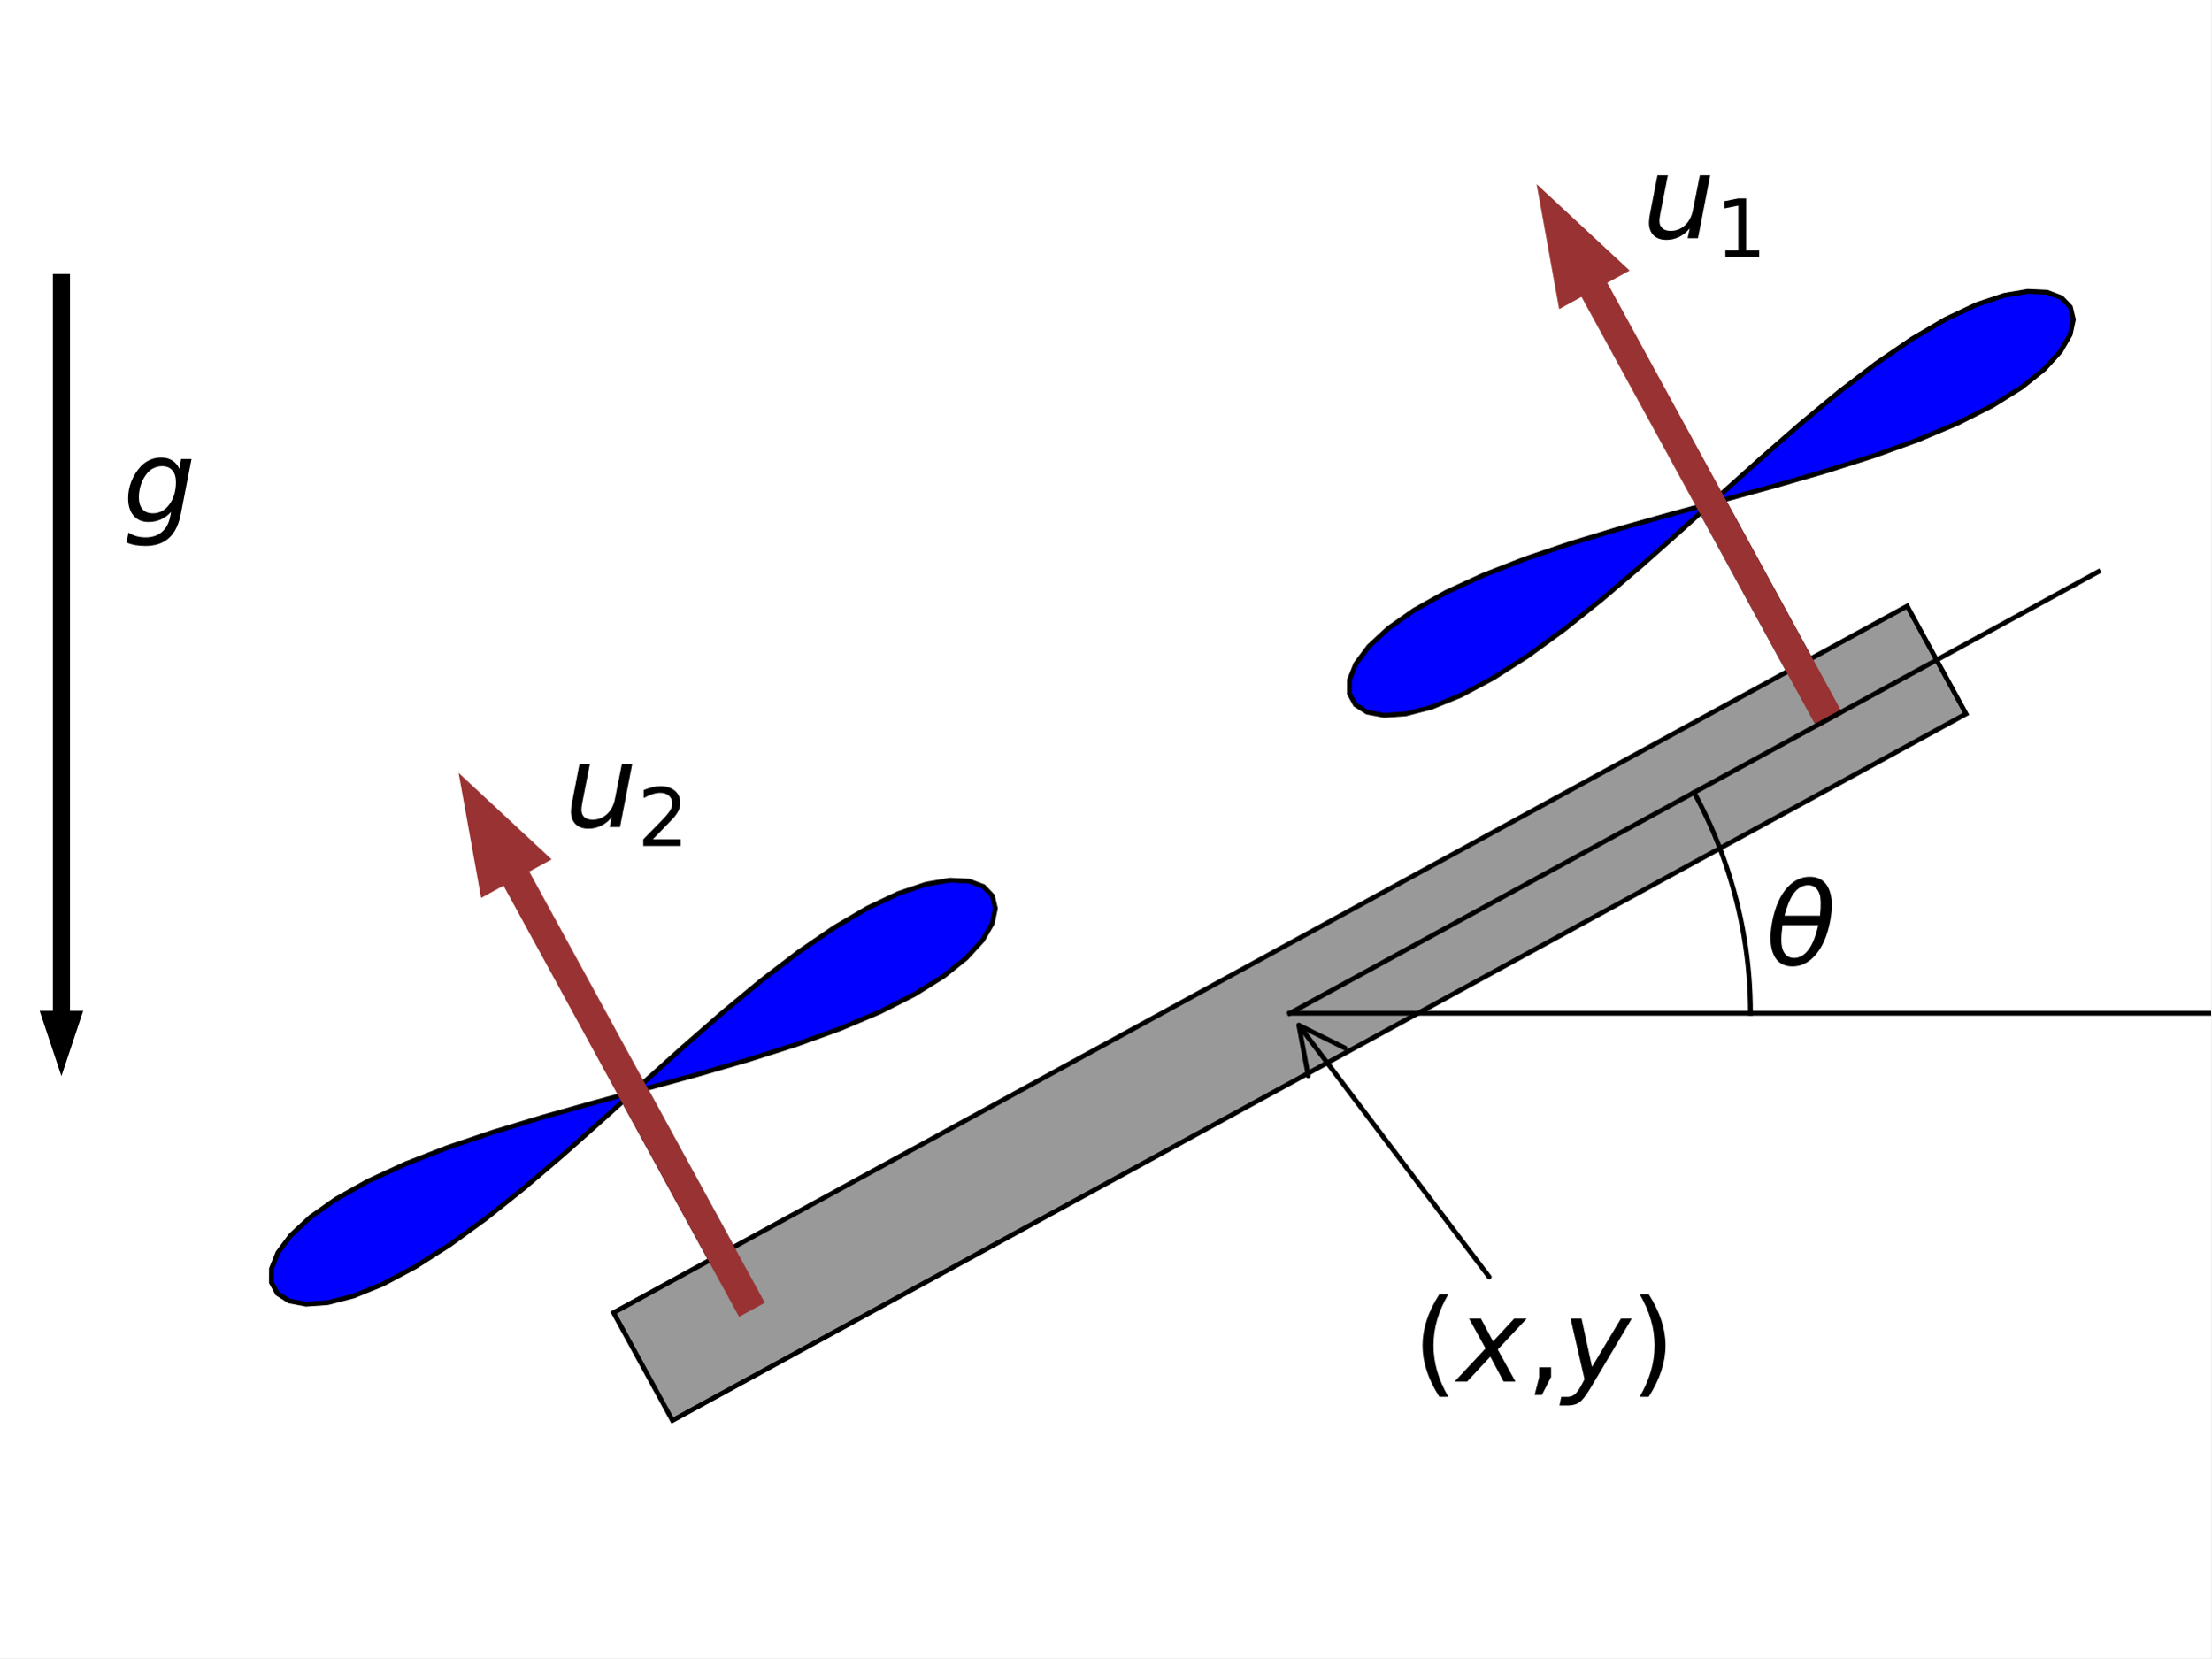
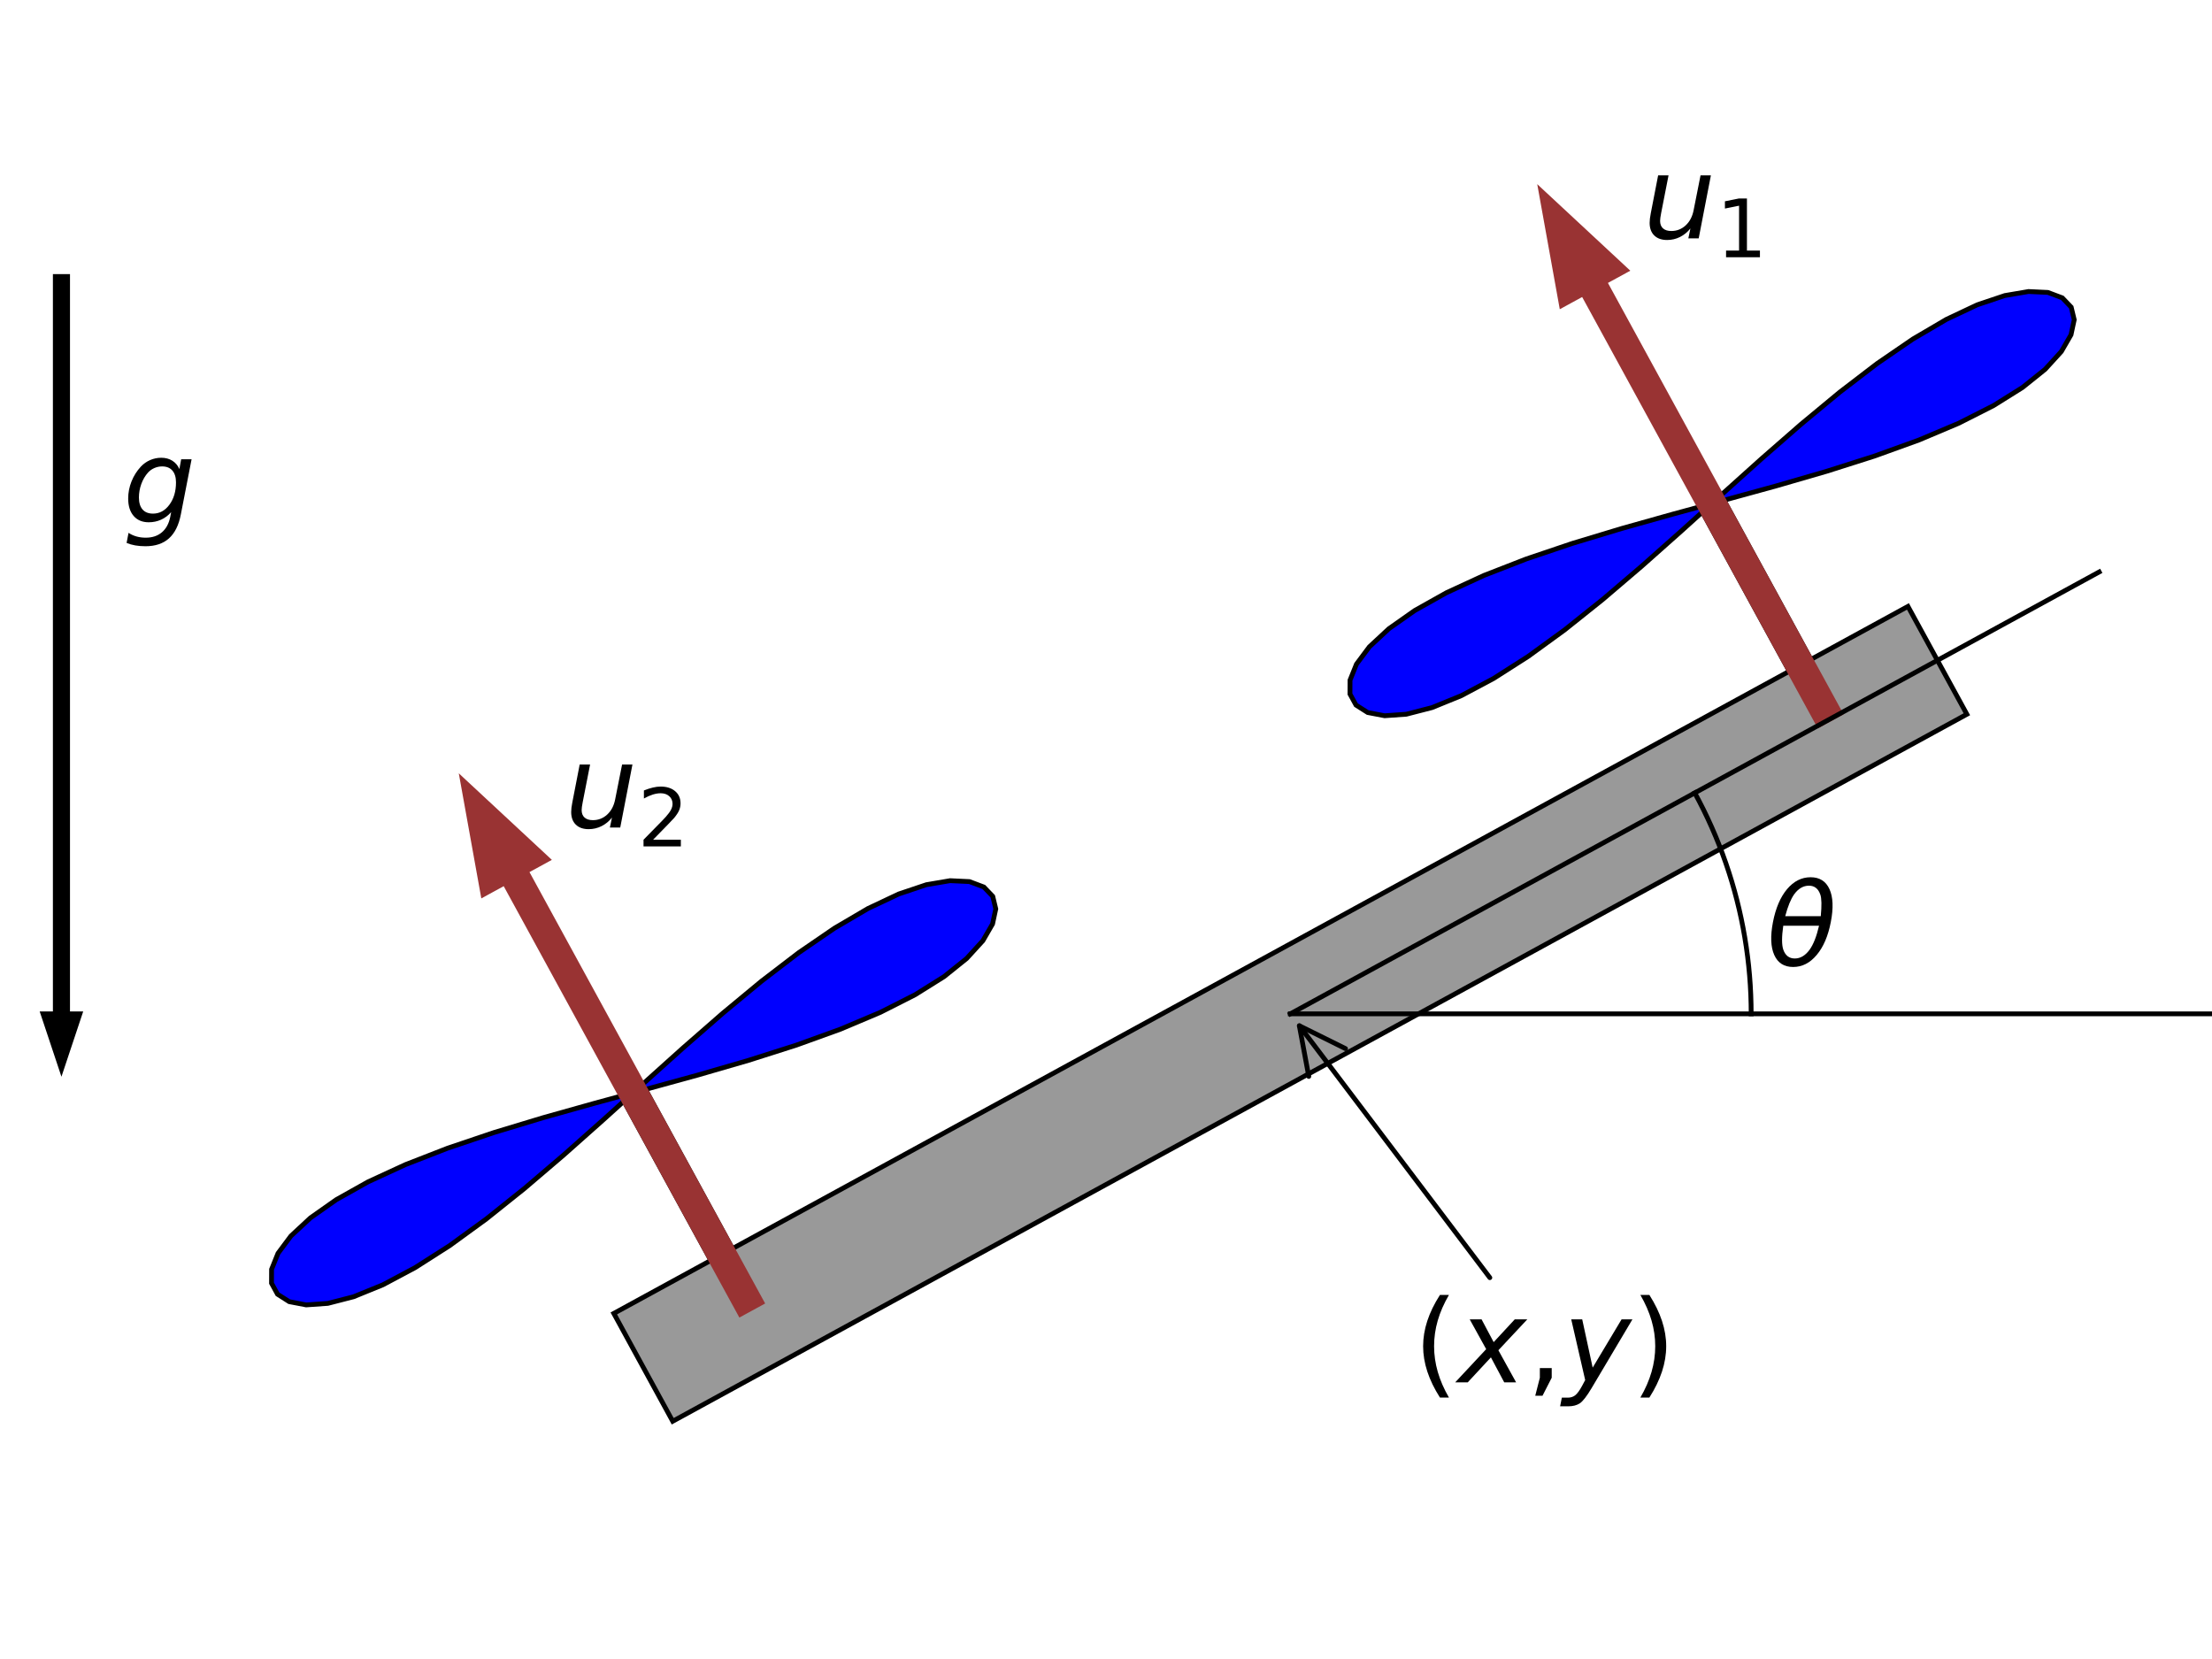
- <svg xmlns="http://www.w3.org/2000/svg" xmlns:xlink="http://www.w3.org/1999/xlink" height="345.6pt" version="1.1" viewBox="0 0 460.8 345.6" width="460.8pt">
+ <svg xmlns="http://www.w3.org/2000/svg" xmlns:xlink="http://www.w3.org/1999/xlink" width="614.4" height="460.8" version="1.1" viewBox="0 0 460.8 345.6">
  <defs>
-     <style type="text/css">
- *{stroke-linecap:butt;stroke-linejoin:round;}
-   </style>
+     <style type="text/css">*{stroke-linecap:butt;stroke-linejoin:round}</style>
  </defs>
  <g id="figure_1">
    <g id="patch_1">
-       <path d="M 0 345.6  L 460.8 345.6  L 460.8 0  L 0 0  z " style="fill:#ffffff;" />
+       <path d="M 0 345.6 L 460.8 345.6 L 460.8 0 L 0 0 z" style="fill:#fff" />
    </g>
    <g id="axes_1">
      <g id="patch_2">
-         <path clip-path="url(#p0ee43c44b1)" d="M 134.169 226.407  L 158.716 271.339  L 154.223 273.794  L 129.676 228.862  z " style="stroke:#000000;stroke-linejoin:miter;" />
+         <path d="M 134.169 226.407 L 158.716 271.339 L 154.223 273.794 L 129.676 228.862 z" clip-path="url(#p0ee43c44b1)" style="stroke:#000;stroke-linejoin:miter" />
      </g>
      <g id="patch_3">
-         <path clip-path="url(#p0ee43c44b1)" d="M 358.831 103.674  L 383.377 148.606  L 378.884 151.061  L 354.337 106.129  z " style="stroke:#000000;stroke-linejoin:miter;" />
+         <path d="M 358.831 103.674 L 383.377 148.606 L 378.884 151.061 L 354.337 106.129 z" clip-path="url(#p0ee43c44b1)" style="stroke:#000;stroke-linejoin:miter" />
      </g>
      <g id="patch_4">
-         <path clip-path="url(#p0ee43c44b1)" d="M 206.81 186.723  L 204.95 184.78  L 201.952 183.651  L 197.922 183.461  L 192.975 184.303  L 187.232 186.233  L 180.811 189.264  L 173.828 193.366  L 166.391 198.459  L 158.602 204.422  L 150.552 211.092  L 142.328 218.273  L 134.009 225.747  L 125.67 233.28  L 117.389 240.637  L 109.242 247.589  L 101.311 253.928  L 93.686 259.474  L 86.463 264.084  L 79.747 267.657  L 73.65 270.139  L 68.29 271.52  L 63.787 271.836  L 60.259 271.163  L 57.817 269.61  L 56.562 267.312  L 56.574 264.418  L 57.915 261.086  L 60.614 257.468  L 64.672 253.704  L 70.054 249.914  L 76.69 246.194  L 84.471 242.607  L 93.258 239.187  L 102.877 235.938  L 113.129 232.839  L 123.794 229.845  L 134.638 226.899  L 145.422 223.937  L 155.908 220.896  L 165.87 217.727  L 175.096 214.394  L 183.4 210.888  L 190.625 207.228  L 196.645 203.463  L 201.371 199.672  L 204.752 195.965  L 206.77 192.471  L 207.44 189.339  z " style="fill:#0000ff;stroke:#000000;stroke-linejoin:miter;" />
+         <path d="M 206.81 186.723 L 204.95 184.78 L 201.952 183.651 L 197.922 183.461 L 192.975 184.303 L 187.232 186.233 L 180.811 189.264 L 173.828 193.366 L 166.391 198.459 L 158.602 204.422 L 150.552 211.092 L 142.328 218.273 L 134.009 225.747 L 125.67 233.28 L 117.389 240.637 L 109.242 247.589 L 101.311 253.928 L 93.686 259.474 L 86.463 264.084 L 79.747 267.657 L 73.65 270.139 L 68.29 271.52 L 63.787 271.836 L 60.259 271.163 L 57.817 269.61 L 56.562 267.312 L 56.574 264.418 L 57.915 261.086 L 60.614 257.468 L 64.672 253.704 L 70.054 249.914 L 76.69 246.194 L 84.471 242.607 L 93.258 239.187 L 102.877 235.938 L 113.129 232.839 L 123.794 229.845 L 134.638 226.899 L 145.422 223.937 L 155.908 220.896 L 165.87 217.727 L 175.096 214.394 L 183.4 210.888 L 190.625 207.228 L 196.645 203.463 L 201.371 199.672 L 204.752 195.965 L 206.77 192.471 L 207.44 189.339 z" clip-path="url(#p0ee43c44b1)" style="fill:#00f;stroke:#000;stroke-linejoin:miter" />
      </g>
      <g id="patch_5">
-         <path clip-path="url(#p0ee43c44b1)" d="M 431.471 63.99  L 429.611 62.047  L 426.613 60.919  L 422.583 60.729  L 417.636 61.57  L 411.893 63.5  L 405.472 66.531  L 398.489 70.633  L 391.052 75.726  L 383.263 81.689  L 375.213 88.359  L 366.989 95.54  L 358.67 103.014  L 350.332 110.548  L 342.05 117.904  L 333.903 124.856  L 325.972 131.195  L 318.347 136.741  L 311.124 141.351  L 304.408 144.924  L 298.311 147.406  L 292.951 148.787  L 288.448 149.103  L 284.92 148.43  L 282.479 146.877  L 281.223 144.579  L 281.236 141.686  L 282.576 138.353  L 285.275 134.735  L 289.333 130.971  L 294.715 127.182  L 301.351 123.461  L 309.133 119.874  L 317.919 116.454  L 327.538 113.205  L 337.79 110.106  L 348.455 107.112  L 359.299 104.166  L 370.083 101.204  L 380.57 98.163  L 390.531 94.994  L 399.757 91.661  L 408.062 88.155  L 415.286 84.495  L 421.306 80.73  L 426.033 76.939  L 429.413 73.232  L 431.431 69.738  L 432.101 66.606  z " style="fill:#0000ff;stroke:#000000;stroke-linejoin:miter;" />
+         <path d="M 431.471 63.99 L 429.611 62.047 L 426.613 60.919 L 422.583 60.729 L 417.636 61.57 L 411.893 63.5 L 405.472 66.531 L 398.489 70.633 L 391.052 75.726 L 383.263 81.689 L 375.213 88.359 L 366.989 95.54 L 358.67 103.014 L 350.332 110.548 L 342.05 117.904 L 333.903 124.856 L 325.972 131.195 L 318.347 136.741 L 311.124 141.351 L 304.408 144.924 L 298.311 147.406 L 292.951 148.787 L 288.448 149.103 L 284.92 148.43 L 282.479 146.877 L 281.223 144.579 L 281.236 141.686 L 282.576 138.353 L 285.275 134.735 L 289.333 130.971 L 294.715 127.182 L 301.351 123.461 L 309.133 119.874 L 317.919 116.454 L 327.538 113.205 L 337.79 110.106 L 348.455 107.112 L 359.299 104.166 L 370.083 101.204 L 380.57 98.163 L 390.531 94.994 L 399.757 91.661 L 408.062 88.155 L 415.286 84.495 L 421.306 80.73 L 426.033 76.939 L 429.413 73.232 L 431.431 69.738 L 432.101 66.606 z" clip-path="url(#p0ee43c44b1)" style="fill:#00f;stroke:#000;stroke-linejoin:miter" />
      </g>
      <g id="patch_6">
-         <path clip-path="url(#p0ee43c44b1)" d="M 397.46 126.327  L 127.867 273.607  L 140.14 296.073  L 409.733 148.793  z " style="fill:#999999;stroke:#000000;stroke-linejoin:miter;" />
+         <path d="M 397.46 126.327 L 127.867 273.607 L 140.14 296.073 L 409.733 148.793 z" clip-path="url(#p0ee43c44b1)" style="fill:#999;stroke:#000;stroke-linejoin:miter" />
      </g>
      <g id="patch_7">
-         <path clip-path="url(#p0ee43c44b1)" d="M 320.991 39.75  L 338.777 56.287  L 334.284 58.742  L 383.377 148.606  L 378.884 151.061  L 329.791 61.196  L 325.298 63.651  z " style="fill:#993333;stroke:#993333;stroke-linejoin:miter;" />
+         <path d="M 320.991 39.75 L 338.777 56.287 L 334.284 58.742 L 383.377 148.606 L 378.884 151.061 L 329.791 61.196 L 325.298 63.651 z" clip-path="url(#p0ee43c44b1)" style="fill:#933;stroke:#933;stroke-linejoin:miter" />
      </g>
      <g id="patch_8">
-         <path clip-path="url(#p0ee43c44b1)" d="M 96.33 162.483  L 114.116 179.02  L 109.623 181.475  L 158.716 271.339  L 154.223 273.794  L 105.13 183.929  L 100.636 186.384  z " style="fill:#993333;stroke:#993333;stroke-linejoin:miter;" />
+         <path d="M 96.33 162.483 L 114.116 179.02 L 109.623 181.475 L 158.716 271.339 L 154.223 273.794 L 105.13 183.929 L 100.636 186.384 z" clip-path="url(#p0ee43c44b1)" style="fill:#933;stroke:#933;stroke-linejoin:miter" />
      </g>
      <g id="patch_9">
-         <path clip-path="url(#p0ee43c44b1)" d="M 12.8 222.72  L 8.96 211.2  L 11.52 211.2  L 11.52 57.6  L 14.08 57.6  L 14.08 211.2  L 16.64 211.2  z " style="stroke:#000000;stroke-linejoin:miter;" />
+         <path d="M 12.8 222.72 L 8.96 211.2 L 11.52 211.2 L 11.52 57.6 L 14.08 57.6 L 14.08 211.2 L 16.64 211.2 z" clip-path="url(#p0ee43c44b1)" style="stroke:#000;stroke-linejoin:miter" />
      </g>
      <g id="line2d_1">
-         <path clip-path="url(#p0ee43c44b1)" d="M 268.8 211.2  L 460.8 211.2  " style="fill:none;stroke:#000000;stroke-linecap:square;" />
+         <path d="M 268.8 211.2 L 460.8 211.2" clip-path="url(#p0ee43c44b1)" style="fill:none;stroke:#000;stroke-linecap:square" />
      </g>
      <g id="line2d_2">
-         <path clip-path="url(#p0ee43c44b1)" d="M 268.8 211.2  L 437.296 119.15  " style="fill:none;stroke:#000000;stroke-linecap:square;" />
+         <path d="M 268.8 211.2 L 437.296 119.15" clip-path="url(#p0ee43c44b1)" style="fill:none;stroke:#000;stroke-linecap:square" />
      </g>
      <g id="line2d_3">
-         <path clip-path="url(#p0ee43c44b1)" d="M 364.8 211.2  L 364.779 209.2  L 364.717 207.201  L 364.613 205.204  L 364.467 203.209  L 364.28 201.218  L 364.051 199.231  L 363.781 197.25  L 363.47 195.274  L 363.117 193.305  L 362.724 191.344  L 362.29 189.392  L 361.816 187.449  L 361.301 185.517  L 360.746 183.595  L 360.151 181.686  L 359.516 179.789  L 358.842 177.906  L 358.129 176.038  L 357.377 174.185  L 356.587 172.347  L 355.758 170.527  L 354.892 168.724  L 353.988 166.94  L 353.048 165.175  " style="fill:none;stroke:#000000;stroke-linecap:square;" />
+         <path d="M 364.8 211.2 L 364.779 209.2 L 364.717 207.201 L 364.613 205.204 L 364.467 203.209 L 364.28 201.218 L 364.051 199.231 L 363.781 197.25 L 363.47 195.274 L 363.117 193.305 L 362.724 191.344 L 362.29 189.392 L 361.816 187.449 L 361.301 185.517 L 360.746 183.595 L 360.151 181.686 L 359.516 179.789 L 358.842 177.906 L 358.129 176.038 L 357.377 174.185 L 356.587 172.347 L 355.758 170.527 L 354.892 168.724 L 353.988 166.94 L 353.048 165.175" clip-path="url(#p0ee43c44b1)" style="fill:none;stroke:#000;stroke-linecap:square" />
      </g>
      <g id="patch_10">
-         <path d="M 310.358 266.161  Q 290.181 239.477 270.679 213.685  " style="fill:none;stroke:#000000;stroke-linecap:round;" />
-         <path d="M 272.64 224.238  L 270.679 213.685  L 280.298 218.448  " style="fill:none;stroke:#000000;stroke-linecap:round;" />
+         <path d="M 310.358 266.161 Q 290.181 239.477 270.679 213.685" style="fill:none;stroke:#000;stroke-linecap:round" />
+         <path d="M 272.64 224.238 L 270.679 213.685 L 280.298 218.448" style="fill:none;stroke:#000;stroke-linecap:round" />
      </g>
      <g id="text_1">
        <defs>
-           <path d="M 31 75.875  Q 24.469 64.656 21.281 53.656  Q 18.109 42.672 18.109 31.391  Q 18.109 20.125 21.312 9.062  Q 24.516 -2 31 -13.188  L 23.188 -13.188  Q 15.875 -1.703 12.234 9.375  Q 8.594 20.453 8.594 31.391  Q 8.594 42.281 12.203 53.312  Q 15.828 64.359 23.188 75.875  z " id="DejaVuSans-28" />
-           <path d="M 60.016 54.688  L 34.906 27.875  L 50.297 0  L 39.984 0  L 28.422 21.688  L 8.297 0  L -2.594 0  L 24.312 28.812  L 10.016 54.688  L 20.312 54.688  L 30.812 34.906  L 49.125 54.688  z " id="DejaVuSans-Oblique-78" />
-           <path d="M 11.719 12.406  L 22.016 12.406  L 22.016 4  L 14.016 -11.625  L 7.719 -11.625  L 11.719 4  z " id="DejaVuSans-2c" />
-           <path d="M 24.812 -5.078  Q 18.562 -15.578 14.625 -18.188  Q 10.688 -20.797 4.594 -20.797  L -2.484 -20.797  L -0.984 -13.281  L 4.203 -13.281  Q 7.953 -13.281 10.594 -11.234  Q 13.234 -9.188 16.5 -3.219  L 19.281 2  L 7.172 54.688  L 16.703 54.688  L 25.781 12.797  L 50.875 54.688  L 60.297 54.688  z " id="DejaVuSans-Oblique-79" />
-           <path d="M 8.016 75.875  L 15.828 75.875  Q 23.141 64.359 26.781 53.312  Q 30.422 42.281 30.422 31.391  Q 30.422 20.453 26.781 9.375  Q 23.141 -1.703 15.828 -13.188  L 8.016 -13.188  Q 14.5 -2 17.703 9.062  Q 20.906 20.125 20.906 31.391  Q 20.906 42.672 17.703 53.656  Q 14.5 64.656 8.016 75.875  z " id="DejaVuSans-29" />
+           <path id="DejaVuSans-28" d="M 31 75.875 Q 24.469 64.656 21.281 53.656 Q 18.109 42.672 18.109 31.391 Q 18.109 20.125 21.312 9.062 Q 24.516 -2 31 -13.188 L 23.188 -13.188 Q 15.875 -1.703 12.234 9.375 Q 8.594 20.453 8.594 31.391 Q 8.594 42.281 12.203 53.312 Q 15.828 64.359 23.188 75.875 z" />
+           <path id="DejaVuSans-Oblique-78" d="M 60.016 54.688 L 34.906 27.875 L 50.297 0 L 39.984 0 L 28.422 21.688 L 8.297 0 L -2.594 0 L 24.312 28.812 L 10.016 54.688 L 20.312 54.688 L 30.812 34.906 L 49.125 54.688 z" />
+           <path id="DejaVuSans-2c" d="M 11.719 12.406 L 22.016 12.406 L 22.016 4 L 14.016 -11.625 L 7.719 -11.625 L 11.719 4 z" />
+           <path id="DejaVuSans-Oblique-79" d="M 24.812 -5.078 Q 18.562 -15.578 14.625 -18.188 Q 10.688 -20.797 4.594 -20.797 L -2.484 -20.797 L -0.984 -13.281 L 4.203 -13.281 Q 7.953 -13.281 10.594 -11.234 Q 13.234 -9.188 16.5 -3.219 L 19.281 2 L 7.172 54.688 L 16.703 54.688 L 25.781 12.797 L 50.875 54.688 L 60.297 54.688 z" />
+           <path id="DejaVuSans-29" d="M 8.016 75.875 L 15.828 75.875 Q 23.141 64.359 26.781 53.312 Q 30.422 42.281 30.422 31.391 Q 30.422 20.453 26.781 9.375 Q 23.141 -1.703 15.828 -13.188 L 8.016 -13.188 Q 14.5 -2 17.703 9.062 Q 20.906 20.125 20.906 31.391 Q 20.906 42.672 17.703 53.656 Q 14.5 64.656 8.016 75.875 z" />
        </defs>
        <g transform="translate(294.4 288)scale(0.24 -0.24)">
          <use transform="translate(0 0.125)" xlink:href="#DejaVuSans-28" />
          <use transform="translate(39.01367 0.125)" xlink:href="#DejaVuSans-Oblique-78" />
          <use transform="translate(98.19336 0.125)" xlink:href="#DejaVuSans-2c" />
          <use transform="translate(129.9805 0.125)" xlink:href="#DejaVuSans-Oblique-79" />
          <use transform="translate(189.1602 0.125)" xlink:href="#DejaVuSans-29" />
        </g>
      </g>
      <g id="text_2">
        <defs>
-           <path d="M 45.516 34.672  L 14.453 34.672  Q 12.359 20.062 14.5 13.875  Q 17.188 6.25 24.469 6.25  Q 31.781 6.25 37.359 13.922  Q 42.234 20.656 45.516 34.672  z M 47.016 42.969  Q 48.344 56.844 46.625 61.719  Q 43.953 69.438 36.766 69.438  Q 29.297 69.438 23.828 61.812  Q 19.531 55.672 16.156 42.969  z M 38.188 76.766  Q 49.906 76.766 54.594 66.406  Q 59.281 56.109 55.719 37.844  Q 52.203 19.625 43.453 9.281  Q 34.766 -1.125 23.047 -1.125  Q 11.281 -1.125 6.641 9.281  Q 2 19.625 5.516 37.844  Q 9.078 56.109 17.719 66.406  Q 26.422 76.766 38.188 76.766  z " id="DejaVuSans-Oblique-3b8" />
+           <path id="DejaVuSans-Oblique-3b8" d="M 45.516 34.672 L 14.453 34.672 Q 12.359 20.062 14.5 13.875 Q 17.188 6.25 24.469 6.25 Q 31.781 6.25 37.359 13.922 Q 42.234 20.656 45.516 34.672 z M 47.016 42.969 Q 48.344 56.844 46.625 61.719 Q 43.953 69.438 36.766 69.438 Q 29.297 69.438 23.828 61.812 Q 19.531 55.672 16.156 42.969 z M 38.188 76.766 Q 49.906 76.766 54.594 66.406 Q 59.281 56.109 55.719 37.844 Q 52.203 19.625 43.453 9.281 Q 34.766 -1.125 23.047 -1.125 Q 11.281 -1.125 6.641 9.281 Q 2 19.625 5.516 37.844 Q 9.078 56.109 17.719 66.406 Q 26.422 76.766 38.188 76.766 z" />
        </defs>
        <g transform="translate(368.0166 201.2258)scale(0.24 -0.24)">
          <use transform="translate(0 0.234375)" xlink:href="#DejaVuSans-Oblique-3b8" />
        </g>
      </g>
      <g id="text_3">
        <defs>
-           <path d="M 6.688 21.688  L 13.094 54.688  L 22.125 54.688  L 15.719 22.016  Q 15.234 19.625 15.016 17.922  Q 14.797 16.219 14.797 15.094  Q 14.797 10.938 17.328 8.656  Q 19.875 6.391 24.516 6.391  Q 31.734 6.391 37 11.266  Q 42.281 16.156 43.891 24.422  L 49.906 54.688  L 58.891 54.688  L 48.297 0  L 39.312 0  L 41.109 8.594  Q 37.312 3.812 32.062 1.188  Q 26.812 -1.422 20.906 -1.422  Q 13.719 -1.422 9.719 2.516  Q 5.719 6.453 5.719 13.484  Q 5.719 14.938 5.953 17.141  Q 6.203 19.344 6.688 21.688  z " id="DejaVuSans-Oblique-75" />
-           <path d="M 12.406 8.297  L 28.516 8.297  L 28.516 63.922  L 10.984 60.406  L 10.984 69.391  L 28.422 72.906  L 38.281 72.906  L 38.281 8.297  L 54.391 8.297  L 54.391 0  L 12.406 0  z " id="DejaVuSans-31" />
+           <path id="DejaVuSans-Oblique-75" d="M 6.688 21.688 L 13.094 54.688 L 22.125 54.688 L 15.719 22.016 Q 15.234 19.625 15.016 17.922 Q 14.797 16.219 14.797 15.094 Q 14.797 10.938 17.328 8.656 Q 19.875 6.391 24.516 6.391 Q 31.734 6.391 37 11.266 Q 42.281 16.156 43.891 24.422 L 49.906 54.688 L 58.891 54.688 L 48.297 0 L 39.312 0 L 41.109 8.594 Q 37.312 3.812 32.062 1.188 Q 26.812 -1.422 20.906 -1.422 Q 13.719 -1.422 9.719 2.516 Q 5.719 6.453 5.719 13.484 Q 5.719 14.938 5.953 17.141 Q 6.203 19.344 6.688 21.688 z" />
+           <path id="DejaVuSans-31" d="M 12.406 8.297 L 28.516 8.297 L 28.516 63.922 L 10.984 60.406 L 10.984 69.391 L 28.422 72.906 L 38.281 72.906 L 38.281 8.297 L 54.391 8.297 L 54.391 0 L 12.406 0 z" />
        </defs>
        <g transform="translate(342.2774 49.72908)scale(0.24 -0.24)">
          <use transform="translate(0 0.3125)" xlink:href="#DejaVuSans-Oblique-75" />
          <use transform="translate(63.37891 -16.09375)scale(0.7)" xlink:href="#DejaVuSans-31" />
        </g>
      </g>
      <g id="text_4">
        <defs>
-           <path d="M 19.188 8.297  L 53.609 8.297  L 53.609 0  L 7.328 0  L 7.328 8.297  Q 12.938 14.109 22.625 23.891  Q 32.328 33.688 34.812 36.531  Q 39.547 41.844 41.422 45.531  Q 43.312 49.219 43.312 52.781  Q 43.312 58.594 39.234 62.25  Q 35.156 65.922 28.609 65.922  Q 23.969 65.922 18.812 64.312  Q 13.672 62.703 7.812 59.422  L 7.812 69.391  Q 13.766 71.781 18.938 73  Q 24.125 74.219 28.422 74.219  Q 39.75 74.219 46.484 68.547  Q 53.219 62.891 53.219 53.422  Q 53.219 48.922 51.531 44.891  Q 49.859 40.875 45.406 35.406  Q 44.188 33.984 37.641 27.219  Q 31.109 20.453 19.188 8.297  z " id="DejaVuSans-32" />
+           <path id="DejaVuSans-32" d="M 19.188 8.297 L 53.609 8.297 L 53.609 0 L 7.328 0 L 7.328 8.297 Q 12.938 14.109 22.625 23.891 Q 32.328 33.688 34.812 36.531 Q 39.547 41.844 41.422 45.531 Q 43.312 49.219 43.312 52.781 Q 43.312 58.594 39.234 62.25 Q 35.156 65.922 28.609 65.922 Q 23.969 65.922 18.812 64.312 Q 13.672 62.703 7.812 59.422 L 7.812 69.391 Q 13.766 71.781 18.938 73 Q 24.125 74.219 28.422 74.219 Q 39.75 74.219 46.484 68.547 Q 53.219 62.891 53.219 53.422 Q 53.219 48.922 51.531 44.891 Q 49.859 40.875 45.406 35.406 Q 44.188 33.984 37.641 27.219 Q 31.109 20.453 19.188 8.297 z" />
        </defs>
        <g transform="translate(117.6163 172.462)scale(0.24 -0.24)">
          <use transform="translate(0 0.3125)" xlink:href="#DejaVuSans-Oblique-75" />
          <use transform="translate(63.37891 -16.09375)scale(0.7)" xlink:href="#DejaVuSans-32" />
        </g>
      </g>
      <g id="text_5">
        <defs>
-           <path d="M 59.625 54.688  L 50.297 6.781  Q 47.609 -7.125 40.016 -13.953  Q 32.422 -20.797 19.578 -20.797  Q 14.844 -20.797 10.781 -20.094  Q 6.734 -19.391 3.219 -17.922  L 4.891 -9.188  Q 8.203 -11.328 11.906 -12.344  Q 15.625 -13.375 19.828 -13.375  Q 28.375 -13.375 33.859 -8.703  Q 39.359 -4.047 41.109 4.688  L 41.891 8.797  Q 38.141 4.5 33.156 2.25  Q 28.172 0 22.406 0  Q 14.109 0 9.344 5.484  Q 4.594 10.984 4.594 20.609  Q 4.594 28.172 7.469 35.422  Q 10.359 42.672 15.578 48.297  Q 19.047 52 23.656 54  Q 28.266 56 33.297 56  Q 38.812 56 42.906 53.438  Q 47.016 50.875 49.031 46.188  L 50.594 54.688  z M 46.094 34.625  Q 46.094 41.266 42.969 44.875  Q 39.844 48.484 34.078 48.484  Q 30.516 48.484 27.297 47.062  Q 24.078 45.656 21.781 43.109  Q 18.062 38.922 15.984 33.234  Q 13.922 27.547 13.922 21.484  Q 13.922 14.75 17.062 11.125  Q 20.219 7.516 26.125 7.516  Q 34.672 7.516 40.375 15.25  Q 46.094 23 46.094 34.625  z " id="DejaVuSans-Oblique-67" />
+           <path id="DejaVuSans-Oblique-67" d="M 59.625 54.688 L 50.297 6.781 Q 47.609 -7.125 40.016 -13.953 Q 32.422 -20.797 19.578 -20.797 Q 14.844 -20.797 10.781 -20.094 Q 6.734 -19.391 3.219 -17.922 L 4.891 -9.188 Q 8.203 -11.328 11.906 -12.344 Q 15.625 -13.375 19.828 -13.375 Q 28.375 -13.375 33.859 -8.703 Q 39.359 -4.047 41.109 4.688 L 41.891 8.797 Q 38.141 4.5 33.156 2.25 Q 28.172 0 22.406 0 Q 14.109 0 9.344 5.484 Q 4.594 10.984 4.594 20.609 Q 4.594 28.172 7.469 35.422 Q 10.359 42.672 15.578 48.297 Q 19.047 52 23.656 54 Q 28.266 56 33.297 56 Q 38.812 56 42.906 53.438 Q 47.016 50.875 49.031 46.188 L 50.594 54.688 z M 46.094 34.625 Q 46.094 41.266 42.969 44.875 Q 39.844 48.484 34.078 48.484 Q 30.516 48.484 27.297 47.062 Q 24.078 45.656 21.781 43.109 Q 18.062 38.922 15.984 33.234 Q 13.922 27.547 13.922 21.484 Q 13.922 14.75 17.062 11.125 Q 20.219 7.516 26.125 7.516 Q 34.672 7.516 40.375 15.25 Q 46.094 23 46.094 34.625 z" />
        </defs>
        <g transform="translate(25.6 108.8)scale(0.24 -0.24)">
          <use xlink:href="#DejaVuSans-Oblique-67" />
        </g>
      </g>
    </g>
  </g>
  <defs>
    <clipPath id="p0ee43c44b1">
-       <rect height="345.6" width="460.8" x="0" y="0" />
+       <rect width="460.8" height="345.6" x="0" y="0" />
    </clipPath>
  </defs>
</svg>
